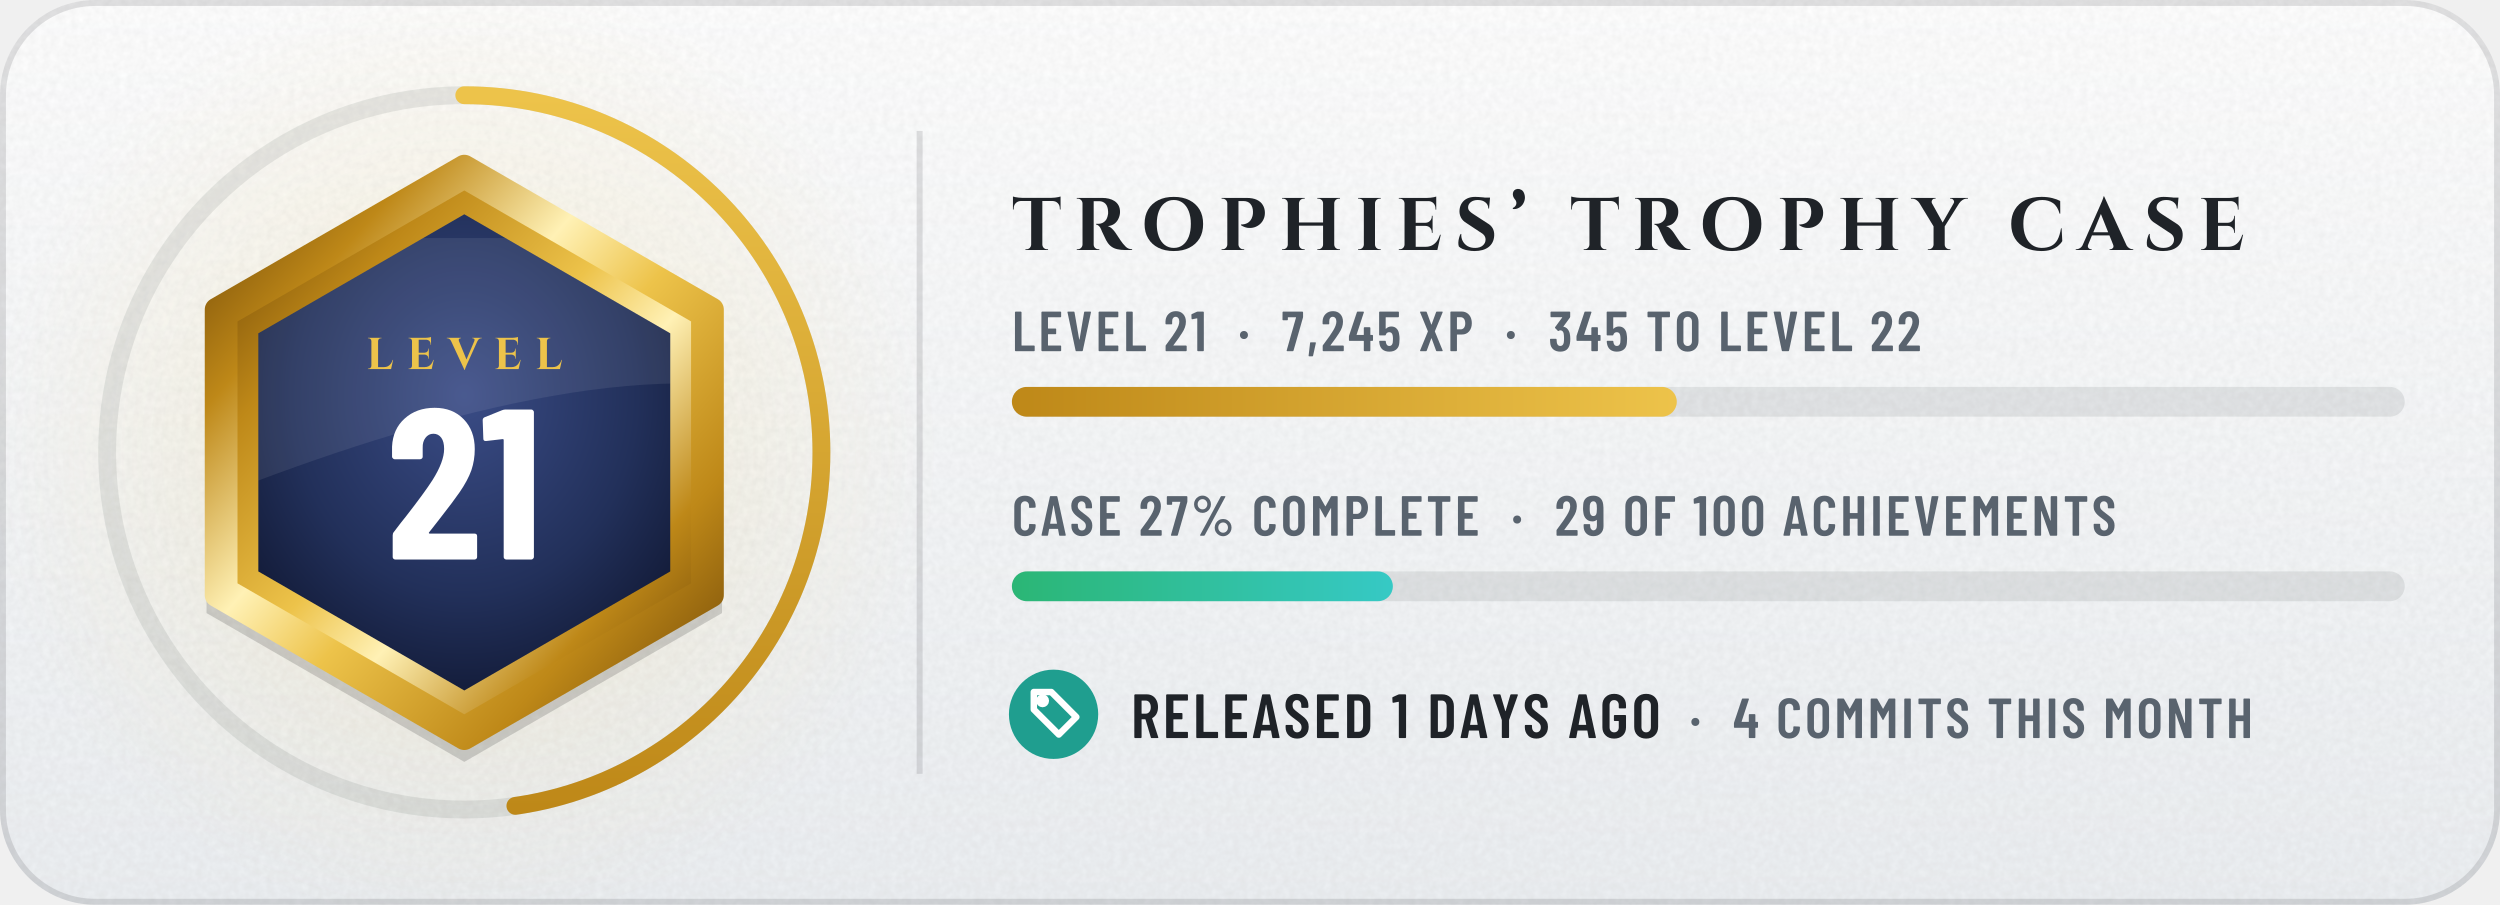
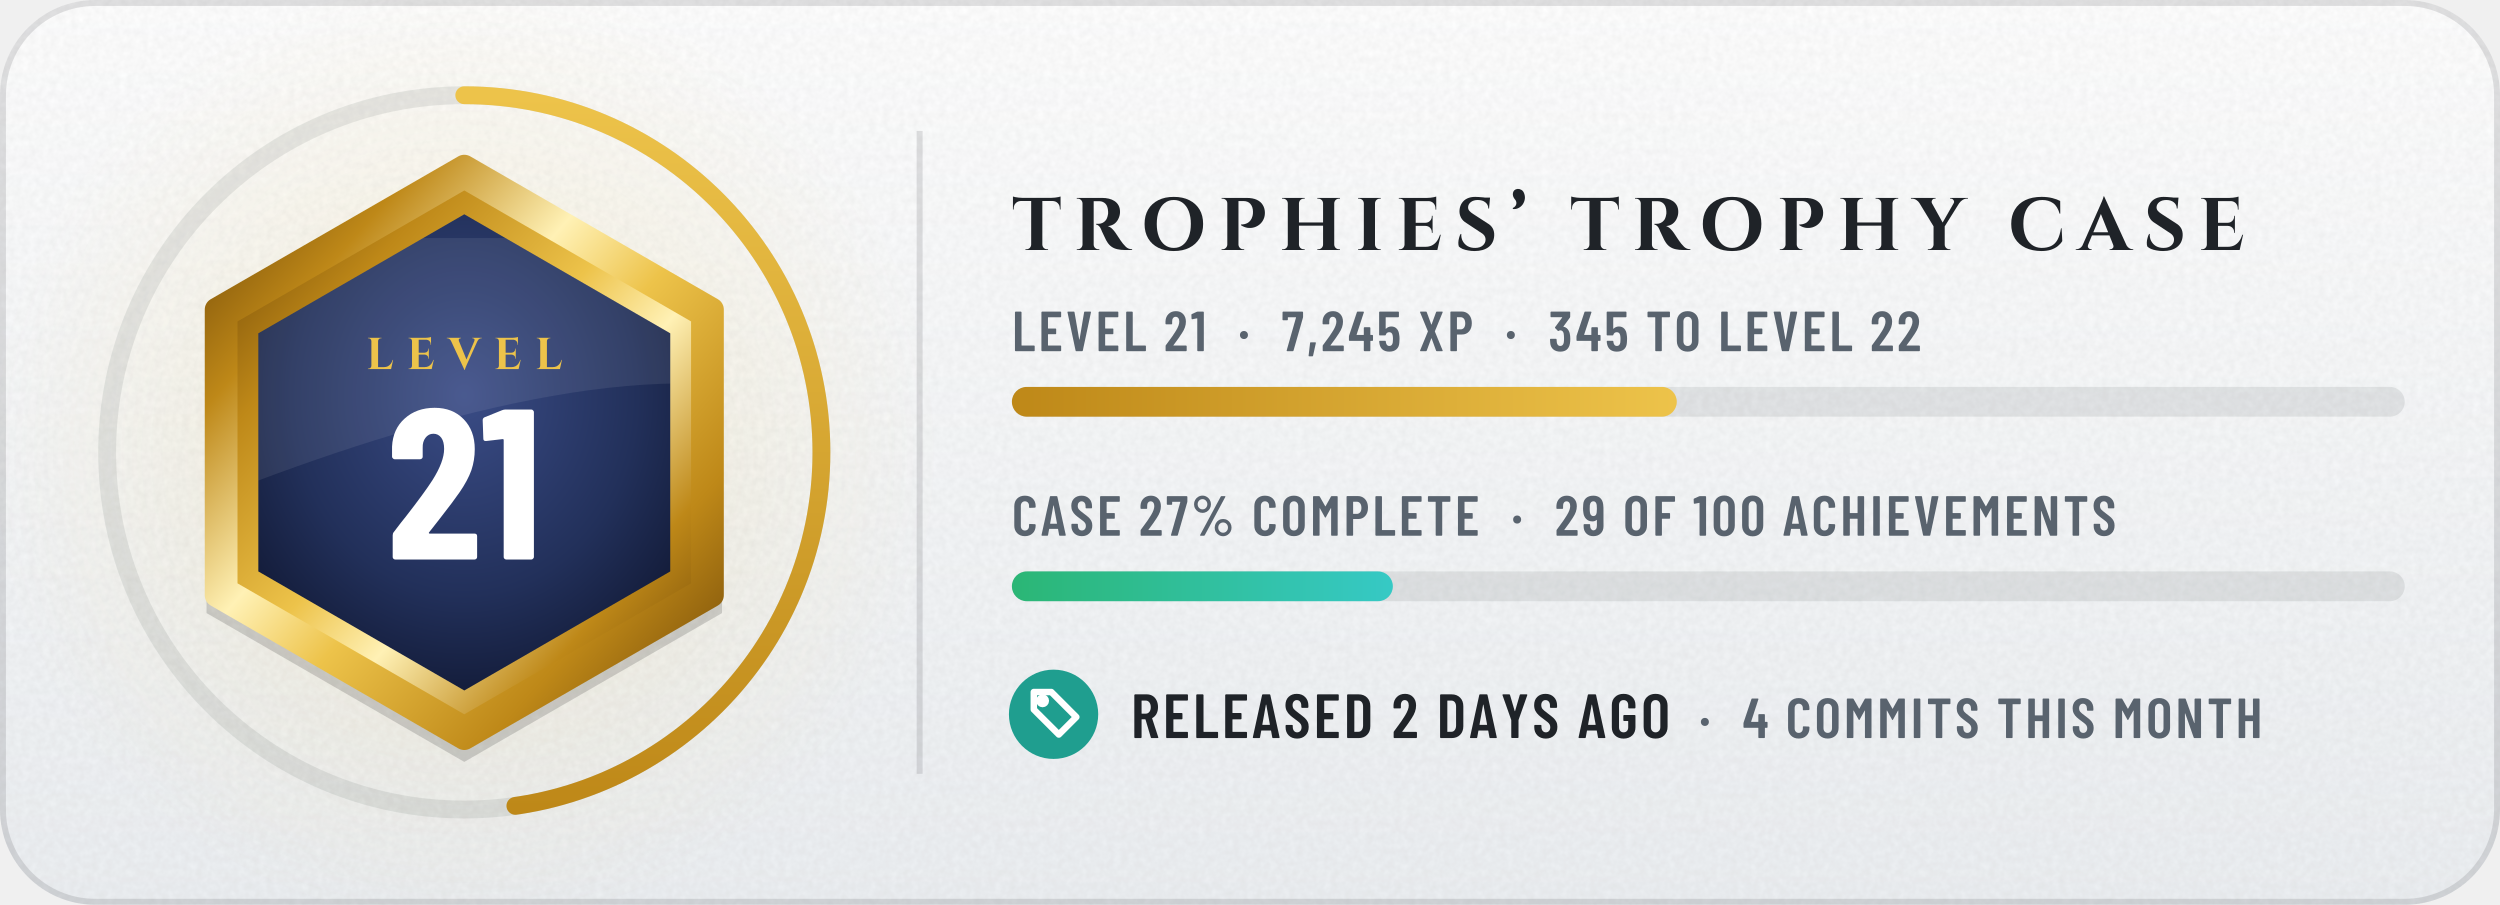
- <svg xmlns="http://www.w3.org/2000/svg" width="420" height="152" viewBox="0 0 420 152" role="img" aria-label="tannergolden/trophies: level 21, 7,245 XP, case 27% complete, released 1 days ago">
+ <svg xmlns="http://www.w3.org/2000/svg" width="420" height="152" viewBox="0 0 420 152" role="img" aria-label="tannergolden/trophies: level 21, 7,245 XP, case 27% complete, released 2 days ago">
  <style>@keyframes tw{0%,100%{opacity:.15;transform:scale(.45)}50%{opacity:1;transform:scale(1)}}.sp{transform-box:fill-box;transform-origin:center;animation:tw 3.4s ease-in-out infinite}@keyframes sh{0%{transform:translateX(-110px)}38%,100%{transform:translateX(200px)}}.sh{animation:sh 6.5s ease-in-out infinite}@keyframes fl{0%,100%{transform:translateY(0)}50%{transform:translateY(-3px)}}.fl{animation:fl 5s ease-in-out infinite}@media (prefers-reduced-motion:reduce){.sp,.fl{animation:none}.sh,.bu{display:none}}</style>
  <defs>
    <linearGradient id="bg" x1="0" y1="0" x2="0" y2="1">
      <stop offset="0" stop-color="#FFFFFF" />
      <stop offset="1" stop-color="#EDF0F3" />
    </linearGradient>
    <clipPath id="card">
      <rect width="420" height="152" rx="16" />
    </clipPath>
    <filter id="grain" x="0" y="0" width="100%" height="100%">
      <feTurbulence type="fractalNoise" baseFrequency=".85" numOctaves="2" stitchTiles="stitch" />
      <feColorMatrix values="0 0 0 0 0 0 0 0 0 0 0 0 0 0 0 0 0 0 .05 0" />
    </filter>
    <radialGradient id="glow" cx=".5" cy=".5" r=".5">
      <stop offset="0" stop-color="#EDC34A" stop-opacity="0.19" />
      <stop offset="1" stop-color="#EDC34A" stop-opacity="0" />
    </radialGradient>
    <linearGradient id="mh" x1="0" y1="0" x2="1" y2="0">
      <stop offset="0" stop-color="#6B4306" />
      <stop offset="0.2" stop-color="#BE8818" />
      <stop offset="0.4" stop-color="#FFF1B5" />
      <stop offset="0.54" stop-color="#EDC34A" />
      <stop offset="0.78" stop-color="#BE8818" />
      <stop offset="1" stop-color="#6B4306" />
    </linearGradient>
    <linearGradient id="md" x1="0" y1="0" x2="1" y2="1">
      <stop offset="0" stop-color="#6B4306" />
      <stop offset="0.2" stop-color="#BE8818" />
      <stop offset="0.4" stop-color="#FFF1B5" />
      <stop offset="0.54" stop-color="#EDC34A" />
      <stop offset="0.78" stop-color="#BE8818" />
      <stop offset="1" stop-color="#6B4306" />
    </linearGradient>
    <linearGradient id="mdr" x1="1" y1="1" x2="0" y2="0">
      <stop offset="0" stop-color="#6B4306" />
      <stop offset="0.2" stop-color="#BE8818" />
      <stop offset="0.4" stop-color="#FFF1B5" />
      <stop offset="0.54" stop-color="#EDC34A" />
      <stop offset="0.78" stop-color="#BE8818" />
      <stop offset="1" stop-color="#6B4306" />
    </linearGradient>
    <linearGradient id="dia" x1="0" y1="0" x2="1" y2="0">
      <stop offset="0" stop-color="#2F7DD1" />
      <stop offset=".5" stop-color="#7B61E0" />
      <stop offset="1" stop-color="#C2449A" />
    </linearGradient>
    <linearGradient id="pb" x1="0" y1="0" x2="1" y2="0">
      <stop offset="0" stop-color="#8FA6C0" />
      <stop offset="1" stop-color="#D3E4F4" />
    </linearGradient>
    <linearGradient id="shg" x1="0" y1="0" x2="1" y2="0">
      <stop offset="0" stop-color="#FFFFFF" stop-opacity="0" />
      <stop offset=".5" stop-color="#FFFFFF" stop-opacity=".6" />
      <stop offset="1" stop-color="#FFFFFF" stop-opacity="0" />
    </linearGradient>
    <radialGradient id="en" cx=".5" cy=".38" r=".7">
      <stop offset="0" stop-color="#3A4C86" />
      <stop offset=".6" stop-color="#22305A" />
      <stop offset="1" stop-color="#0F1630" />
    </radialGradient>
    <linearGradient id="xp" x1="0" y1="0" x2="1" y2="0">
      <stop offset="0" stop-color="#BE8818" />
      <stop offset="1" stop-color="#EDC34A" />
    </linearGradient>
    <linearGradient id="cp" x1="0" y1="0" x2="1" y2="0">
      <stop offset="0" stop-color="#2BB675" />
      <stop offset="1" stop-color="#36C9C5" />
    </linearGradient>
    <clipPath id="enc">
      <polygon points="78,36 112.6,56 112.6,96 78,116 43.4,96 43.4,56" />
    </clipPath>
  </defs>
  <g clip-path="url(#card)">
    <rect width="420" height="152" fill="url(#bg)" />
    <rect width="420" height="152" filter="url(#grain)" />
  </g>
  <rect x=".5" y=".5" width="419" height="151" rx="15.5" fill="none" stroke="#1F2328" stroke-opacity=".13" />
  <circle cx="78" cy="76" r="80" fill="url(#glow)" />
  <circle cx="78" cy="76" r="60" fill="none" stroke="#1F2328" stroke-opacity=".09" stroke-width="3" />
  <circle cx="78" cy="76" r="60" fill="none" stroke="url(#xp)" stroke-width="3" stroke-linecap="round" stroke-dasharray="179.9 377" transform="rotate(-90 78 76)" />
  <polygon points="78,28 121.3,53 121.3,103 78,128 34.7,103 34.7,53" fill="#000000" fill-opacity=".16" />
  <polygon points="78,28 119.6,52 119.6,100 78,124 36.4,100 36.4,52" fill="url(#md)" stroke="url(#md)" stroke-width="4" stroke-linejoin="round" />
  <polygon points="78,32 116.1,54 116.1,98 78,120 39.9,98 39.9,54" fill="url(#mdr)" />
  <polygon points="78,36 112.6,56 112.6,96 78,116 43.4,96 43.4,56" fill="url(#en)" />
  <g clip-path="url(#enc)">
    <path d="M30 40H130V66C104 60 64 72 30 86Z" fill="#FFFFFF" fill-opacity=".08" />
    <g transform="skewX(-18)">
      <rect class="sh" x="30" y="20" width="16" height="120" fill="url(#shg)" opacity=".5" />
    </g>
  </g>
  <g transform="translate(61.5 62) scale(0.0075 -0.0075)" fill="#EDC34A">
    <use href="#s76" x="0" />
    <use href="#s69" x="910" />
    <use href="#s86" x="1836" />
    <use href="#s69" x="2857" />
    <use href="#s76" x="3782" />
  </g>
  <g transform="translate(65 94) scale(0.036 -0.036)" fill="#FFFFFF">
    <use href="#n50" x="0" />
    <use href="#n49" x="438" />
  </g>
  <rect x="154" y="22" width="1" height="108" fill="#1F2328" fill-opacity=".13" />
  <g transform="translate(170 42) scale(0.0125 -0.0125)" fill="#1F2328">
    <use href="#s84" x="0" />
    <use href="#s82" x="827" />
    <use href="#s79" x="1734" />
    <use href="#s80" x="2773" />
    <use href="#s72" x="3589" />
    <use href="#s73" x="4611" />
    <use href="#s69" x="5158" />
    <use href="#s83" x="5950" />
    <use href="#s8217" x="6688" />
    <use href="#s84" x="7503" />
    <use href="#s82" x="8330" />
    <use href="#s79" x="9237" />
    <use href="#s80" x="10276" />
    <use href="#s72" x="11092" />
    <use href="#s89" x="12114" />
    <use href="#s67" x="13386" />
    <use href="#s65" x="14326" />
    <use href="#s83" x="15203" />
    <use href="#s69" x="15941" />
  </g>
  <g transform="translate(170 59) scale(0.0095 -0.0095)" fill="#59636E">
    <use href="#m76" x="0" />
    <use href="#m69" x="468" />
    <use href="#m86" x="955" />
    <use href="#m69" x="1479" />
    <use href="#m76" x="1967" />
    <use href="#m50" x="2687" />
    <use href="#m49" x="3164" />
    <use href="#m183" x="3996" />
    <use href="#m55" x="4769" />
    <use href="#m44" x="5214" />
    <use href="#m50" x="5465" />
    <use href="#m52" x="5943" />
    <use href="#m53" x="6455" />
    <use href="#m88" x="7188" />
    <use href="#m80" x="7701" />
    <use href="#m183" x="8716" />
    <use href="#m51" x="9488" />
    <use href="#m52" x="9967" />
    <use href="#m53" x="10479" />
    <use href="#m84" x="11212" />
    <use href="#m79" x="11717" />
    <use href="#m76" x="12489" />
    <use href="#m69" x="12956" />
    <use href="#m86" x="13444" />
    <use href="#m69" x="13968" />
    <use href="#m76" x="14455" />
    <use href="#m50" x="15176" />
    <use href="#m50" x="15653" />
  </g>
  <rect x="170" y="65" width="234" height="5" rx="2.5" fill="#1F2328" fill-opacity=".09" />
  <rect x="170" y="65" width="111.7" height="5" rx="2.5" fill="url(#xp)" />
  <g transform="translate(170 90) scale(0.0095 -0.0095)" fill="#59636E">
    <use href="#m67" x="0" />
    <use href="#m65" x="510" />
    <use href="#m83" x="1018" />
    <use href="#m69" x="1505" />
    <use href="#m50" x="2245" />
    <use href="#m55" x="2723" />
    <use href="#m37" x="3167" />
    <use href="#m67" x="4245" />
    <use href="#m79" x="4754" />
    <use href="#m77" x="5274" />
    <use href="#m80" x="5865" />
    <use href="#m76" x="6374" />
    <use href="#m69" x="6842" />
    <use href="#m84" x="7329" />
    <use href="#m69" x="7834" />
    <use href="#m183" x="8827" />
    <use href="#m50" x="9600" />
    <use href="#m57" x="10078" />
    <use href="#m79" x="10806" />
    <use href="#m70" x="11325" />
    <use href="#m49" x="12046" />
    <use href="#m48" x="12372" />
    <use href="#m48" x="12875" />
    <use href="#m65" x="13630" />
    <use href="#m67" x="14139" />
    <use href="#m72" x="14648" />
    <use href="#m73" x="15178" />
    <use href="#m69" x="15455" />
    <use href="#m86" x="15942" />
    <use href="#m69" x="16466" />
    <use href="#m77" x="16954" />
    <use href="#m69" x="17544" />
    <use href="#m78" x="18032" />
    <use href="#m84" x="18592" />
    <use href="#m83" x="19096" />
  </g>
  <rect x="170" y="96" width="234" height="5" rx="2.5" fill="#1F2328" fill-opacity=".09" />
  <rect x="170" y="96" width="64" height="5" rx="2.5" fill="url(#cp)" />
  <circle cx="177" cy="120" r="7.5" fill="#1F9E8F" />
  <g transform="translate(172 115) scale(0.42)" fill="none" stroke="#FFFFFF" stroke-width="2.6" stroke-linecap="round" stroke-linejoin="round">
    <path d="M11 3H4v7l10 10 7-7z" />
    <circle cx="7.5" cy="6.5" r="1.3" />
  </g>
  <g transform="translate(190 124) scale(0.0105 -0.0105)" fill="#1F2328">
    <use href="#m82" x="0" />
    <use href="#m69" x="509" />
    <use href="#m76" x="991" />
    <use href="#m69" x="1454" />
    <use href="#m65" x="1936" />
    <use href="#m83" x="2440" />
    <use href="#m69" x="2922" />
    <use href="#m68" x="3404" />
-     <use href="#m49" x="4172" />
-     <use href="#m68" x="4741" />
-     <use href="#m65" x="5260" />
-     <use href="#m89" x="5764" />
-     <use href="#m83" x="6268" />
-     <use href="#m65" x="6997" />
-     <use href="#m71" x="7501" />
-     <use href="#m79" x="8010" />
-   </g>
-   <g transform="translate(279 124) scale(0.0095 -0.0095)" fill="#59636E">
+     <use href="#m50" x="4172" />
+     <use href="#m68" x="4892" />
+     <use href="#m65" x="5411" />
+     <use href="#m89" x="5915" />
+     <use href="#m83" x="6419" />
+     <use href="#m65" x="7148" />
+     <use href="#m71" x="7652" />
+     <use href="#m79" x="8161" />
+   </g>
+   <g transform="translate(280.6 124) scale(0.0095 -0.0095)" fill="#59636E">
    <use href="#m183" x="505" />
    <use href="#m52" x="1278" />
    <use href="#m67" x="2042" />
    <use href="#m79" x="2552" />
    <use href="#m77" x="3072" />
    <use href="#m77" x="3662" />
    <use href="#m73" x="4253" />
    <use href="#m84" x="4530" />
    <use href="#m83" x="5034" />
    <use href="#m84" x="5773" />
    <use href="#m72" x="6278" />
    <use href="#m73" x="6808" />
    <use href="#m83" x="7084" />
    <use href="#m77" x="7824" />
    <use href="#m79" x="8414" />
    <use href="#m78" x="8934" />
    <use href="#m84" x="9494" />
    <use href="#m72" x="9998" />
  </g>
  <defs>
    <path id="m37" d="M54 557Q54 598 74 633Q94 668 128 688Q163 709 204 709Q244 709 278 688Q313 668 333 633Q353 598 353 557Q353 515 333 480Q313 445 279 424Q245 404 204 404Q163 404 128 424Q94 445 74 480Q54 515 54 557ZM162 14 526 692Q530 700 541 700H599Q606 700 608 696Q610 692 607 686L243 8Q239 0 228 0H170Q163 0 161 4Q159 8 162 14ZM289 557Q289 594 264 620Q239 647 204 647Q168 647 143 621Q118 595 118 557Q118 519 143 492Q168 466 204 466Q240 466 264 492Q289 519 289 557ZM419 144Q419 185 439 220Q459 255 493 276Q527 296 568 296Q609 296 643 276Q677 255 697 220Q717 185 717 144Q717 102 697 67Q677 32 643 12Q609 -9 568 -9Q527 -9 493 12Q459 32 439 67Q419 102 419 144ZM654 144Q654 182 629 208Q604 234 568 234Q532 234 507 208Q482 182 482 144Q482 106 507 80Q532 53 568 53Q604 53 629 80Q654 106 654 144Z" />
    <path id="m44" d="M33 -78 59 146Q60 157 71 157H151Q164 157 161 144L112 -80Q110 -91 99 -91H45Q39 -91 36 -88Q32 -84 33 -78Z" />
    <path id="m48" d="M38 183V517Q38 604 89 658Q140 711 224 711Q309 711 360 658Q412 604 412 517V183Q412 96 360 42Q309 -11 224 -11Q140 -11 89 42Q38 96 38 183ZM296 176V524Q296 563 276 586Q257 610 224 610Q192 610 173 586Q154 563 154 524V176Q154 137 173 114Q192 90 224 90Q257 90 276 114Q296 137 296 176Z" />
    <path id="m49" d="M122 700H218Q223 700 226 696Q230 693 230 688V12Q230 7 226 4Q223 0 218 0H126Q121 0 118 4Q114 7 114 12V576Q114 578 112 580Q111 582 109 581L27 565H24Q13 565 13 576L10 643Q10 653 18 657L107 697Q114 700 122 700Z" />
    <path id="m50" d="M173 100H392Q397 100 400 96Q404 93 404 88V12Q404 7 400 4Q397 0 392 0H43Q38 0 34 4Q31 7 31 12V92Q31 101 36 107L75 160Q114 212 152 266Q189 320 215 363Q273 459 273 522Q273 562 256 585Q238 608 209 608Q180 608 163 586Q146 563 147 526V487Q147 482 144 478Q140 475 135 475H41Q36 475 32 478Q29 482 29 487V530Q33 610 84 659Q134 708 214 708Q293 708 342 656Q390 605 390 521Q390 471 373 422Q356 373 319 317Q294 277 260 229Q225 181 214 166Q184 126 170 106Q168 104 169 102Q170 100 173 100Z" />
    <path id="m51" d="M387 218Q387 169 380 134Q368 66 326 29Q283 -8 210 -8Q134 -8 86 32Q38 73 32 143Q30 165 28 207Q28 219 40 219H132Q144 219 144 207Q146 173 148 156Q153 125 169 108Q185 92 210 92Q234 92 250 108Q266 123 271 152Q276 182 276 230Q276 281 269 315Q263 341 248 355Q233 369 210 369Q195 369 183 360Q177 356 174 356Q172 356 166 360L119 408Q115 412 115 417Q115 421 118 425L243 595Q245 597 244 599Q242 601 239 601H49Q44 601 40 604Q37 608 37 613V688Q37 693 40 696Q44 700 49 700H373Q378 700 382 696Q385 693 385 688V609Q385 602 380 594L266 438Q262 432 268 431Q309 426 338 392Q368 358 378 307Q387 267 387 218Z" />
    <path id="m52" d="M443 275V194Q443 189 440 186Q436 182 431 182H401Q396 182 396 177V12Q396 7 392 4Q389 0 384 0H292Q287 0 284 4Q280 7 280 12V177Q280 182 275 182H29Q24 182 20 186Q17 189 17 194V259Q17 268 19 274L158 690Q161 700 171 700H271Q277 700 280 696Q283 693 281 686L153 293Q152 287 157 287H275Q280 287 280 292V412Q280 417 284 420Q287 424 292 424H384Q389 424 392 420Q396 417 396 412V292Q396 287 401 287H431Q436 287 440 284Q443 280 443 275Z" />
    <path id="m53" d="M400 216Q400 175 396 146Q391 72 344 32Q297 -8 219 -8Q145 -8 99 30Q53 68 43 144L40 172Q40 184 52 184H144Q156 184 157 172Q157 166 159 154Q171 92 219 92Q244 92 260 108Q275 124 280 153Q284 178 284 217Q284 254 278 281Q273 307 258 322Q242 336 219 336Q171 336 157 290Q154 279 144 279H51Q46 279 42 282Q39 286 39 291V688Q39 693 42 696Q46 700 51 700H377Q382 700 386 696Q389 693 389 688V612Q389 607 386 604Q382 600 377 600H160Q155 600 155 595V400Q155 397 157 396Q159 396 161 398Q178 416 202 426Q227 437 254 437Q314 437 350 398Q387 360 394 290Q400 259 400 216Z" />
    <path id="m55" d="M90 13 255 594Q257 600 251 600H116Q111 600 111 595V559Q111 554 108 550Q104 547 99 547H28Q23 547 20 550Q16 554 16 559L17 688Q17 693 20 696Q24 700 29 700H368Q373 700 376 696Q380 693 380 688V607Q380 603 378 593L211 10Q208 0 197 0H100Q87 0 90 13Z" />
    <path id="m57" d="M384 168Q384 87 334 40Q285 -8 204 -8Q128 -8 80 40Q32 88 32 168V193Q32 198 36 202Q39 205 44 205H136Q141 205 144 202Q148 198 148 193V174Q148 140 164 118Q181 95 204 95Q232 95 250 117Q267 139 267 174V276Q267 279 265 280Q263 281 261 279Q232 253 189 253Q120 253 77 297Q34 341 27 414Q22 447 22 484Q22 518 25 549Q29 625 76 666Q124 708 203 708Q276 708 322 670Q368 631 378 556Q383 526 383 493ZM267 476Q267 506 264 543Q253 609 204 609Q179 609 163 591Q147 573 142 540Q140 516 140 476Q140 439 145 405Q150 377 166 362Q181 347 204 347Q228 347 244 362Q259 378 263 408Q267 443 267 476Z" />
    <path id="m65" d="M325 11 306 116Q306 121 300 121H154Q148 121 148 116L129 11Q128 0 116 0H25Q11 0 14 13L162 689Q164 700 175 700H281Q292 700 294 689L442 13V9Q442 0 431 0H338Q326 0 325 11ZM171 212H282Q288 212 287 217L229 533Q228 536 226 536Q224 536 223 533L166 217Q165 212 171 212Z" />
    <path id="m67" d="M42 180V521Q42 607 94 658Q145 708 230 708Q316 708 368 658Q420 607 420 521V509Q420 504 416 500Q413 496 408 496L315 492Q303 492 303 504V529Q303 564 283 586Q263 608 230 608Q198 608 178 586Q158 564 158 529V171Q158 136 178 114Q198 92 230 92Q263 92 283 114Q303 136 303 171V196Q303 201 306 204Q310 208 315 208L408 204Q413 204 416 200Q420 197 420 192V180Q420 95 368 44Q316 -8 230 -8Q145 -8 94 44Q42 95 42 180Z" />
    <path id="m68" d="M54 12V688Q54 693 58 696Q61 700 66 700H237Q323 700 374 648Q426 596 426 509V191Q426 104 374 52Q323 0 237 0H66Q61 0 58 4Q54 7 54 12ZM175 100 235 101Q268 101 288 128Q309 154 310 198V502Q310 547 290 574Q269 600 234 600H175Q170 600 170 595V105Q170 100 175 100Z" />
    <path id="m69" d="M391 600H175Q170 600 170 595V406Q170 401 175 401H303Q308 401 312 398Q315 394 315 389V312Q315 307 312 304Q308 300 303 300H175Q170 300 170 295V105Q170 100 175 100H391Q396 100 400 96Q403 93 403 88V12Q403 7 400 4Q396 0 391 0H66Q61 0 58 4Q54 7 54 12V688Q54 693 58 696Q61 700 66 700H391Q396 700 400 696Q403 693 403 688V612Q403 607 400 604Q396 600 391 600Z" />
    <path id="m70" d="M390 600H175Q170 600 170 595V406Q170 401 175 401H302Q307 401 310 398Q314 394 314 389V312Q314 307 310 304Q307 300 302 300H175Q170 300 170 295V12Q170 7 166 4Q163 0 158 0H66Q61 0 58 4Q54 7 54 12V688Q54 693 58 696Q61 700 66 700H390Q395 700 398 696Q402 693 402 688V612Q402 607 398 604Q395 600 390 600Z" />
    <path id="m71" d="M42 173V527Q42 609 94 658Q145 708 230 708Q315 708 368 658Q420 609 420 526V487Q420 482 416 478Q413 475 408 475H316Q311 475 308 478Q304 482 304 487V528Q304 564 284 586Q263 608 230 608Q197 608 177 586Q157 564 157 528V172Q157 136 177 114Q197 92 230 92Q263 92 284 114Q304 136 304 172V268Q304 273 299 273H238Q233 273 230 276Q226 280 226 285V358Q226 363 230 366Q233 370 238 370H408Q413 370 416 366Q420 363 420 358V173Q420 91 368 42Q315 -8 230 -8Q145 -8 94 42Q42 91 42 173Z" />
    <path id="m72" d="M319 700H411Q416 700 420 696Q423 693 423 688V12Q423 7 420 4Q416 0 411 0H319Q314 0 310 4Q307 7 307 12V295Q307 300 302 300H175Q170 300 170 295V12Q170 7 166 4Q163 0 158 0H66Q61 0 58 4Q54 7 54 12V688Q54 693 58 696Q61 700 66 700H158Q163 700 166 696Q170 693 170 688V406Q170 401 175 401H302Q307 401 307 406V688Q307 693 310 696Q314 700 319 700Z" />
    <path id="m73" d="M54 12V688Q54 693 58 696Q61 700 66 700H158Q163 700 166 696Q170 693 170 688V12Q170 7 166 4Q163 0 158 0H66Q61 0 58 4Q54 7 54 12Z" />
    <path id="m76" d="M54 12V688Q54 693 58 696Q61 700 66 700H158Q163 700 166 696Q170 693 170 688V105Q170 100 175 100H391Q396 100 400 96Q403 93 403 88V12Q403 7 400 4Q396 0 391 0H66Q61 0 58 4Q54 7 54 12Z" />
    <path id="m77" d="M383 700H475Q480 700 484 696Q487 693 487 688V12Q487 7 484 4Q480 0 475 0H383Q378 0 374 4Q371 7 371 12V484Q371 488 369 488Q367 488 365 485L278 327Q273 319 269 319Q265 319 260 327L173 485Q171 488 169 488Q167 488 167 484V12Q167 7 164 4Q160 0 155 0H63Q58 0 54 4Q51 7 51 12V688Q51 693 54 696Q58 700 63 700H155Q165 700 170 692L267 521Q270 517 273 521L368 692Q373 700 383 700Z" />
    <path id="m78" d="M350 700H441Q446 700 450 696Q453 693 453 688V12Q453 7 450 4Q446 0 441 0H336Q326 0 323 10L174 434Q173 437 170 436Q168 436 168 433L169 12Q169 7 166 4Q162 0 157 0H66Q61 0 58 4Q54 7 54 12V688Q54 693 58 696Q61 700 66 700H169Q179 700 182 690L332 269Q333 266 336 266Q338 267 338 270V688Q338 693 342 696Q345 700 350 700Z" />
    <path id="m79" d="M42 182V518Q42 604 94 656Q147 708 233 708Q319 708 372 656Q425 604 425 518V182Q425 96 372 44Q319 -8 233 -8Q147 -8 94 44Q42 96 42 182ZM309 177V523Q309 561 288 584Q267 608 233 608Q199 608 178 584Q158 561 158 523V177Q158 139 178 116Q199 92 233 92Q267 92 288 116Q309 139 309 177Z" />
    <path id="m80" d="M432 495Q432 405 384 350Q337 295 259 295H174Q169 295 169 290V12Q169 7 166 4Q162 0 157 0H65Q60 0 56 4Q53 7 53 12V689Q53 694 56 698Q60 701 65 701H253Q306 701 346 675Q387 649 410 602Q432 555 432 495ZM316 492Q316 542 294 572Q271 601 234 601H174Q169 601 169 596V391Q169 386 174 386H234Q271 386 294 414Q316 443 316 492Z" />
    <path id="m82" d="M318 10 233 297Q231 301 228 301H175Q170 301 170 296V12Q170 7 166 4Q163 0 158 0H66Q61 0 58 4Q54 7 54 12V688Q54 693 58 696Q61 700 66 700H254Q307 700 348 674Q388 649 410 602Q433 556 433 496Q433 434 409 389Q385 344 342 321Q338 320 339 315L437 14Q438 12 438 9Q438 0 427 0H331Q321 0 318 10ZM170 595V396Q170 391 175 391H236Q272 391 294 419Q317 447 317 495Q317 543 294 572Q272 600 236 600H175Q170 600 170 595Z" />
    <path id="m83" d="M34 173V199Q34 204 38 208Q41 211 46 211H137Q142 211 146 208Q149 204 149 199V179Q149 140 168 116Q188 92 219 92Q250 92 270 114Q290 137 290 174Q290 200 279 219Q268 238 248 255Q228 272 184 304Q134 340 104 368Q73 396 52 436Q32 475 32 527Q32 610 82 659Q132 708 214 708Q297 708 348 656Q399 605 399 520V496Q399 491 396 488Q392 484 387 484H297Q292 484 288 488Q285 491 285 496V522Q285 561 266 584Q246 608 214 608Q184 608 165 586Q146 565 146 527Q146 491 166 466Q187 441 247 397Q308 352 339 324Q370 295 387 261Q404 227 404 180Q404 95 353 44Q302 -8 219 -8Q136 -8 85 42Q34 92 34 173Z" />
    <path id="m84" d="M425 688V612Q425 607 422 604Q418 600 413 600H286Q281 600 281 595V12Q281 7 278 4Q274 0 269 0H177Q172 0 168 4Q165 7 165 12V595Q165 600 160 600H40Q35 600 32 604Q28 607 28 612V688Q28 693 32 696Q35 700 40 700H413Q418 700 422 696Q425 693 425 688Z" />
    <path id="m86" d="M171 11 28 687 27 691Q27 700 38 700H139Q151 700 152 689L235 208Q236 205 238 205Q240 205 241 208L322 689Q323 700 335 700H433Q446 700 443 687L299 11Q297 0 286 0H184Q173 0 171 11Z" />
    <path id="m88" d="M31 14 168 347Q169 350 168 353L31 686Q30 688 30 692Q30 700 40 700H135Q145 700 148 690L228 473Q229 470 231 470Q233 470 234 473L313 690Q316 700 326 700H420Q427 700 429 696Q431 692 429 686L292 353Q291 350 292 347L429 14Q430 12 430 8Q430 0 420 0H327Q316 0 313 10L234 226Q233 229 231 229Q229 229 228 226L148 10Q145 0 134 0H40Q33 0 31 4Q29 8 31 14Z" />
    <path id="m89" d="M170 13V286L169 292L30 686Q29 688 29 691Q29 700 40 700H136Q147 700 150 690L225 433Q226 430 228 430Q230 430 231 433L306 690Q309 700 320 700H416Q422 700 425 696Q428 693 426 686L287 292L286 286V13Q286 8 282 4Q279 1 274 1H182Q177 1 174 4Q170 8 170 13Z" />
    <path id="m183" d="M37 286Q37 317 57 337Q77 357 108 357Q139 357 158 337Q178 317 178 286Q178 255 158 235Q138 215 108 215Q77 215 57 235Q37 255 37 286Z" />
    <path id="n49" d="M115 700H236Q241 700 244 696Q248 693 248 688V12Q248 7 244 4Q241 0 236 0H119Q114 0 110 4Q107 7 107 12V558Q107 562 102 562L25 553H23Q12 553 12 564L9 650Q9 660 18 664L100 697Q108 700 115 700Z" />
    <path id="n50" d="M200 121H409Q414 121 418 118Q421 114 421 109V12Q421 7 418 4Q414 0 409 0H39Q34 0 30 4Q27 7 27 12V113Q27 122 32 128Q72 181 88 200Q176 313 213 371Q267 457 267 516Q267 550 254 568Q240 587 217 587Q194 587 180 568Q166 550 167 521V480Q167 475 164 472Q160 468 155 468H36Q31 468 28 472Q24 475 24 480V527Q28 609 83 658Q138 708 223 708Q307 708 358 655Q410 602 410 515Q410 463 394 416Q377 369 340 315Q312 274 244 187L197 127Q195 125 196 123Q197 121 200 121Z" />
    <path id="s65" d="M354 720 656 60Q671 36 690 25Q714 10 737 10H745V0H427V10H436Q456 10 471 26Q486 43 474 73L425 196H190L138 69Q132 52 136 39Q141 25 153 18Q165 10 177 10H186V0H-28V10H-19Q4 10 29 25Q48 36 62 60L296 589Q299 595 306 612Q314 628 322 649Q331 670 338 690Q345 709 345 720ZM208 238H408L310 484Z" />
    <path id="s67" d="M722 292 731 120Q709 83 672 53Q635 23 580 4Q525 -14 450 -14Q328 -13 236 30Q145 74 95 155Q45 236 45 351Q45 463 94 544Q143 626 234 670Q326 714 453 714Q533 714 596 698Q660 682 703 659L704 488H695Q668 587 607 630Q546 672 464 672Q384 672 327 633Q270 594 239 523Q208 452 208 353Q208 254 238 182Q267 110 322 70Q376 30 450 28Q527 28 580 53Q633 78 666 136Q698 194 714 292Z" />
    <path id="s69" d="M606 205 560 0H42V10H55Q81 10 100 28Q118 47 119 73V627Q118 653 100 672Q81 690 55 690H42V700H423Q445 700 470 703Q494 706 515 710Q536 714 545 718V543H535V555Q535 601 508 629Q484 653 447 657H269V366H401Q438 367 462 392Q486 416 486 453V460H496V230H486V238Q486 275 462 299Q438 323 401 324H269V43H400Q450 43 488 62Q526 82 553 118Q580 155 596 205Z" />
    <path id="s72" d="M119 73V627Q118 653 100 672Q81 690 55 690H42V700H346V690H333Q307 690 288 672Q270 653 269 627V370H593V627Q593 653 574 672Q555 690 529 690H516V700H820V690H807Q781 690 762 672Q744 653 743 627V73Q744 47 762 28Q781 10 807 10H820V0H516V10H529Q555 10 574 28Q593 47 593 73V327H269V73Q270 47 288 28Q307 10 333 10H346V0H42V10H55Q81 10 100 28Q118 47 119 73Z" />
    <path id="s73" d="M119 73V627Q118 653 100 672Q81 690 55 690H42V700H346V690H333Q307 690 288 672Q270 653 269 627V73Q270 47 288 28Q307 10 333 10H346V0H42V10H55Q81 10 100 28Q118 47 119 73Z" />
    <path id="s76" d="M606 205 560 0H42V10H55Q81 10 100 28Q118 47 119 73V627Q118 653 100 672Q81 690 55 690H42V700H346V690H333Q307 690 288 672Q270 653 269 627V43H400Q450 43 488 62Q526 82 553 118Q580 155 596 205Z" />
    <path id="s79" d="M442 714Q562 714 650 670Q739 625 788 544Q836 463 836 350Q836 238 788 156Q739 75 650 30Q562 -14 442 -14Q322 -14 234 30Q145 75 97 156Q49 237 49 350Q49 462 97 544Q145 625 234 670Q322 714 442 714ZM442 28Q513 28 564 68Q615 107 643 179Q671 251 671 350Q671 449 643 521Q615 593 564 632Q513 672 442 672Q372 672 320 632Q269 593 241 521Q213 449 213 350Q213 251 241 179Q269 107 320 68Q372 28 442 28Z" />
    <path id="s80" d="M122 73V627Q122 653 103 672Q84 690 58 690H46L45 700H379Q465 700 518 675Q572 650 598 606Q625 563 627 508Q629 457 610 415Q591 373 558 345Q525 317 482 304Q440 292 394 298Q349 305 306 333V343H319Q331 343 350 347Q370 351 392 362Q413 373 432 396Q451 419 461 457Q465 470 466 486Q468 503 467 517Q466 581 432 620Q399 658 338 658H272V73Q273 47 292 28Q310 10 336 10H349V0H45V10H58Q84 10 102 28Q121 47 122 73Z" />
    <path id="s82" d="M122 73V627Q121 653 102 672Q84 690 58 690H45V700H388Q433 700 476 690Q519 680 552 658Q586 636 606 600Q626 564 626 511Q626 469 608 428Q591 386 555 356Q519 327 462 321Q494 311 520 285Q547 259 564 233Q565 231 576 215Q586 199 602 176Q617 152 634 128Q651 104 665 86Q687 59 705 42Q723 26 743 18Q763 11 789 10V0H691Q637 0 593 10Q549 19 515 42Q481 65 456 104Q448 116 438 134Q429 153 419 174Q409 195 400 214Q390 234 383 250Q376 266 373 275Q360 307 342 323Q325 339 305 342V352H336Q363 352 388 363Q414 374 434 399Q454 424 462 468Q464 477 466 489Q467 501 466 516Q463 588 430 622Q397 655 348 656Q334 657 318 656Q301 656 288 656H272V73Q272 47 291 28Q310 10 336 10H348V0H45V10H58Q84 10 102 28Q121 47 122 73Z" />
    <path id="s83" d="M277 714Q297 714 326 712Q356 710 388 707Q399 705 409 704H476L475 692Q475 692 475 692L463 557H453Q453 609 414 640Q376 672 312 672Q254 672 218 644Q183 616 181 576Q180 546 200 524Q220 502 251 483L442 359Q488 333 512 291Q535 249 532 193Q527 95 457 40Q387 -14 267 -14Q223 -14 182 -6Q140 1 108 14Q76 28 57 47Q49 69 50 100Q51 131 60 163Q68 195 81 216H90Q86 165 108 122Q131 78 174 52Q218 27 278 28Q344 29 380 62Q416 94 416 140Q416 171 398 196Q379 221 337 244L162 360Q109 390 85 437Q61 484 66 539Q71 591 97 630Q123 670 168 692Q214 714 277 714Z" />
    <path id="s84" d="M654 719V544L644 545V556Q644 603 616 630Q589 658 542 659H409V73Q410 47 428 28Q447 10 473 10H486V0H182V10H195Q221 10 240 28Q258 47 259 73V659H125Q79 658 52 630Q24 603 24 556V545L14 544V719Q24 715 44 711Q65 707 90 704Q115 701 136 701H532Q554 701 578 704Q603 707 624 711Q645 715 654 719Z" />
    <path id="s86" d="M368 -20 68 627Q52 661 28 676Q3 690 -20 690H-28V700H290V690H281Q262 690 248 674Q233 657 244 627L413 214L589 627Q602 657 586 674Q570 690 551 690H542V700H756V690H747Q725 690 700 676Q676 661 660 627H659L426 111Q424 105 416 88Q409 72 400 51Q391 30 384 10Q378 -9 377 -20Z" />
    <path id="s89" d="M543 628Q552 642 548 656Q544 671 533 680Q522 690 508 690H496V700H735V690H721Q690 690 662 672Q635 654 620 631H619L423 318V73Q423 47 442 28Q461 10 487 10H499V0H196V10H209Q235 10 254 28Q272 47 273 73V318L83 631Q69 654 42 672Q15 690 -17 690H-31V700H300V690H287Q265 690 254 670Q242 650 251 629L395 369L543 628ZM367 322H368Z" />
    <path id="s8217" d="M65 803Q83 819 108 821Q133 823 156 810Q180 798 192 771Q211 730 206 688Q200 647 178 614Q155 581 120 564Q86 546 46 551L43 564Q67 573 80 593Q94 613 92 638Q90 662 68 686Q55 703 48 724Q42 746 46 767Q50 788 65 803Z" />
  </defs>
</svg>
